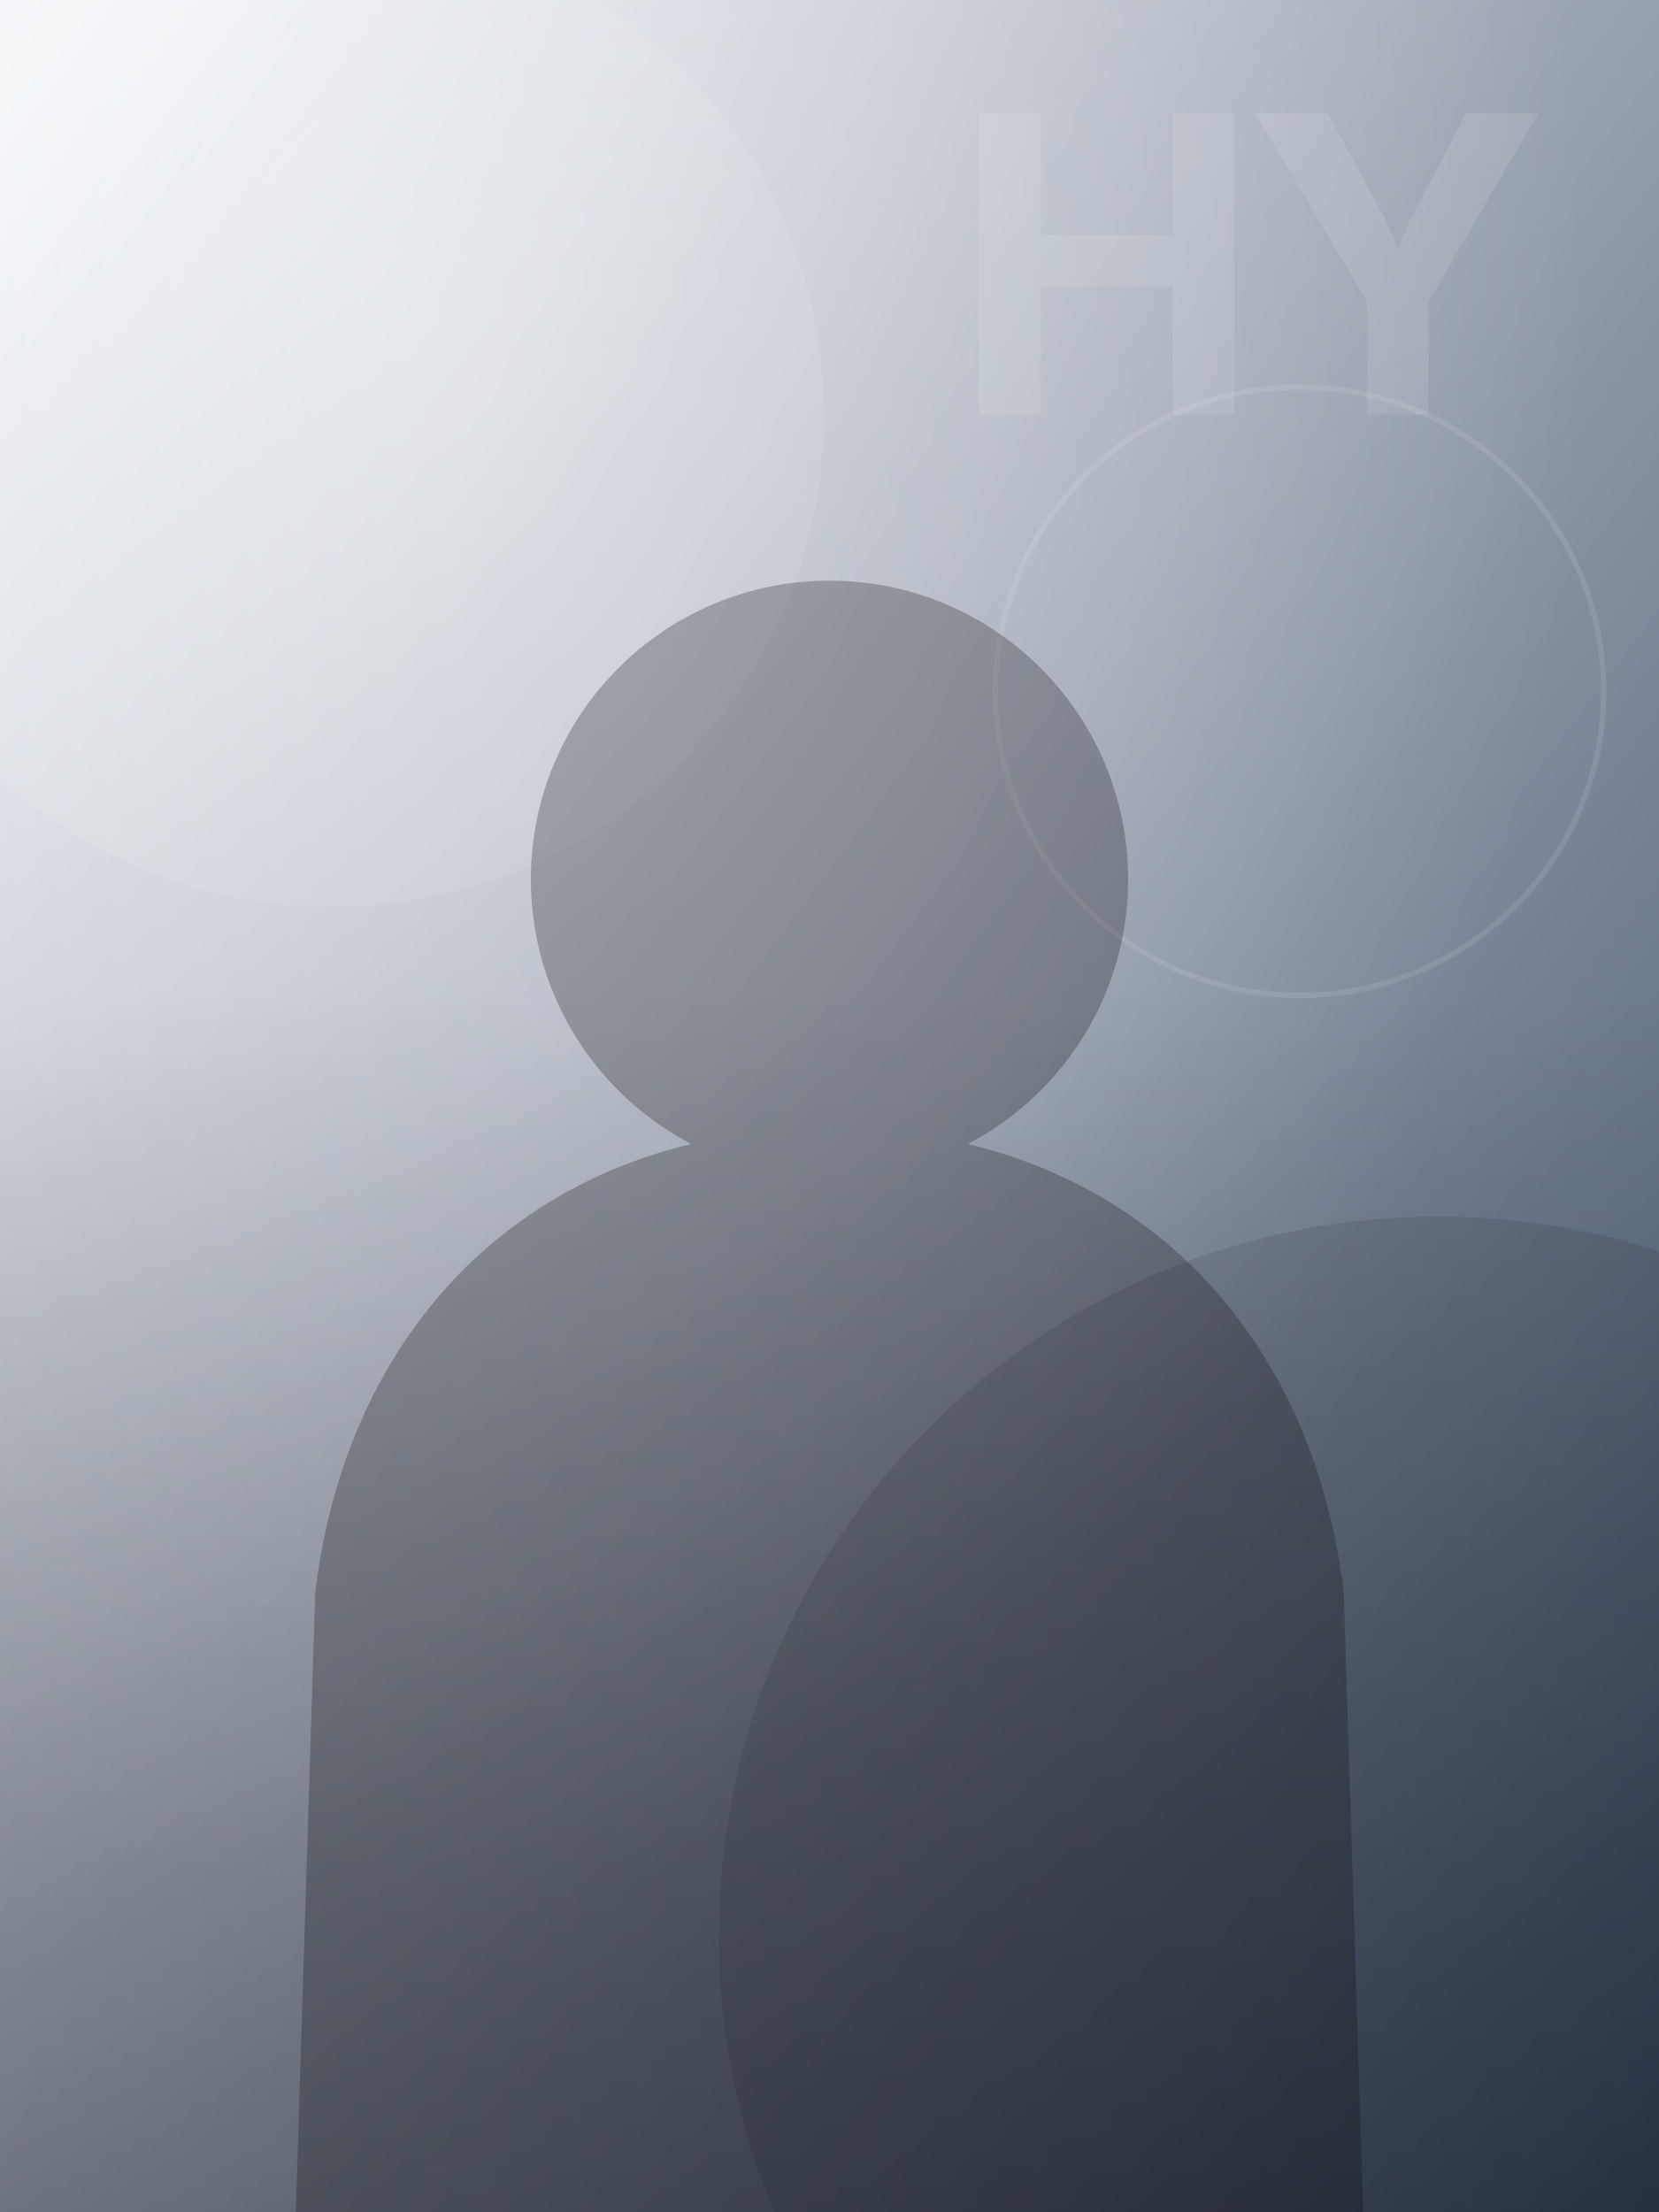
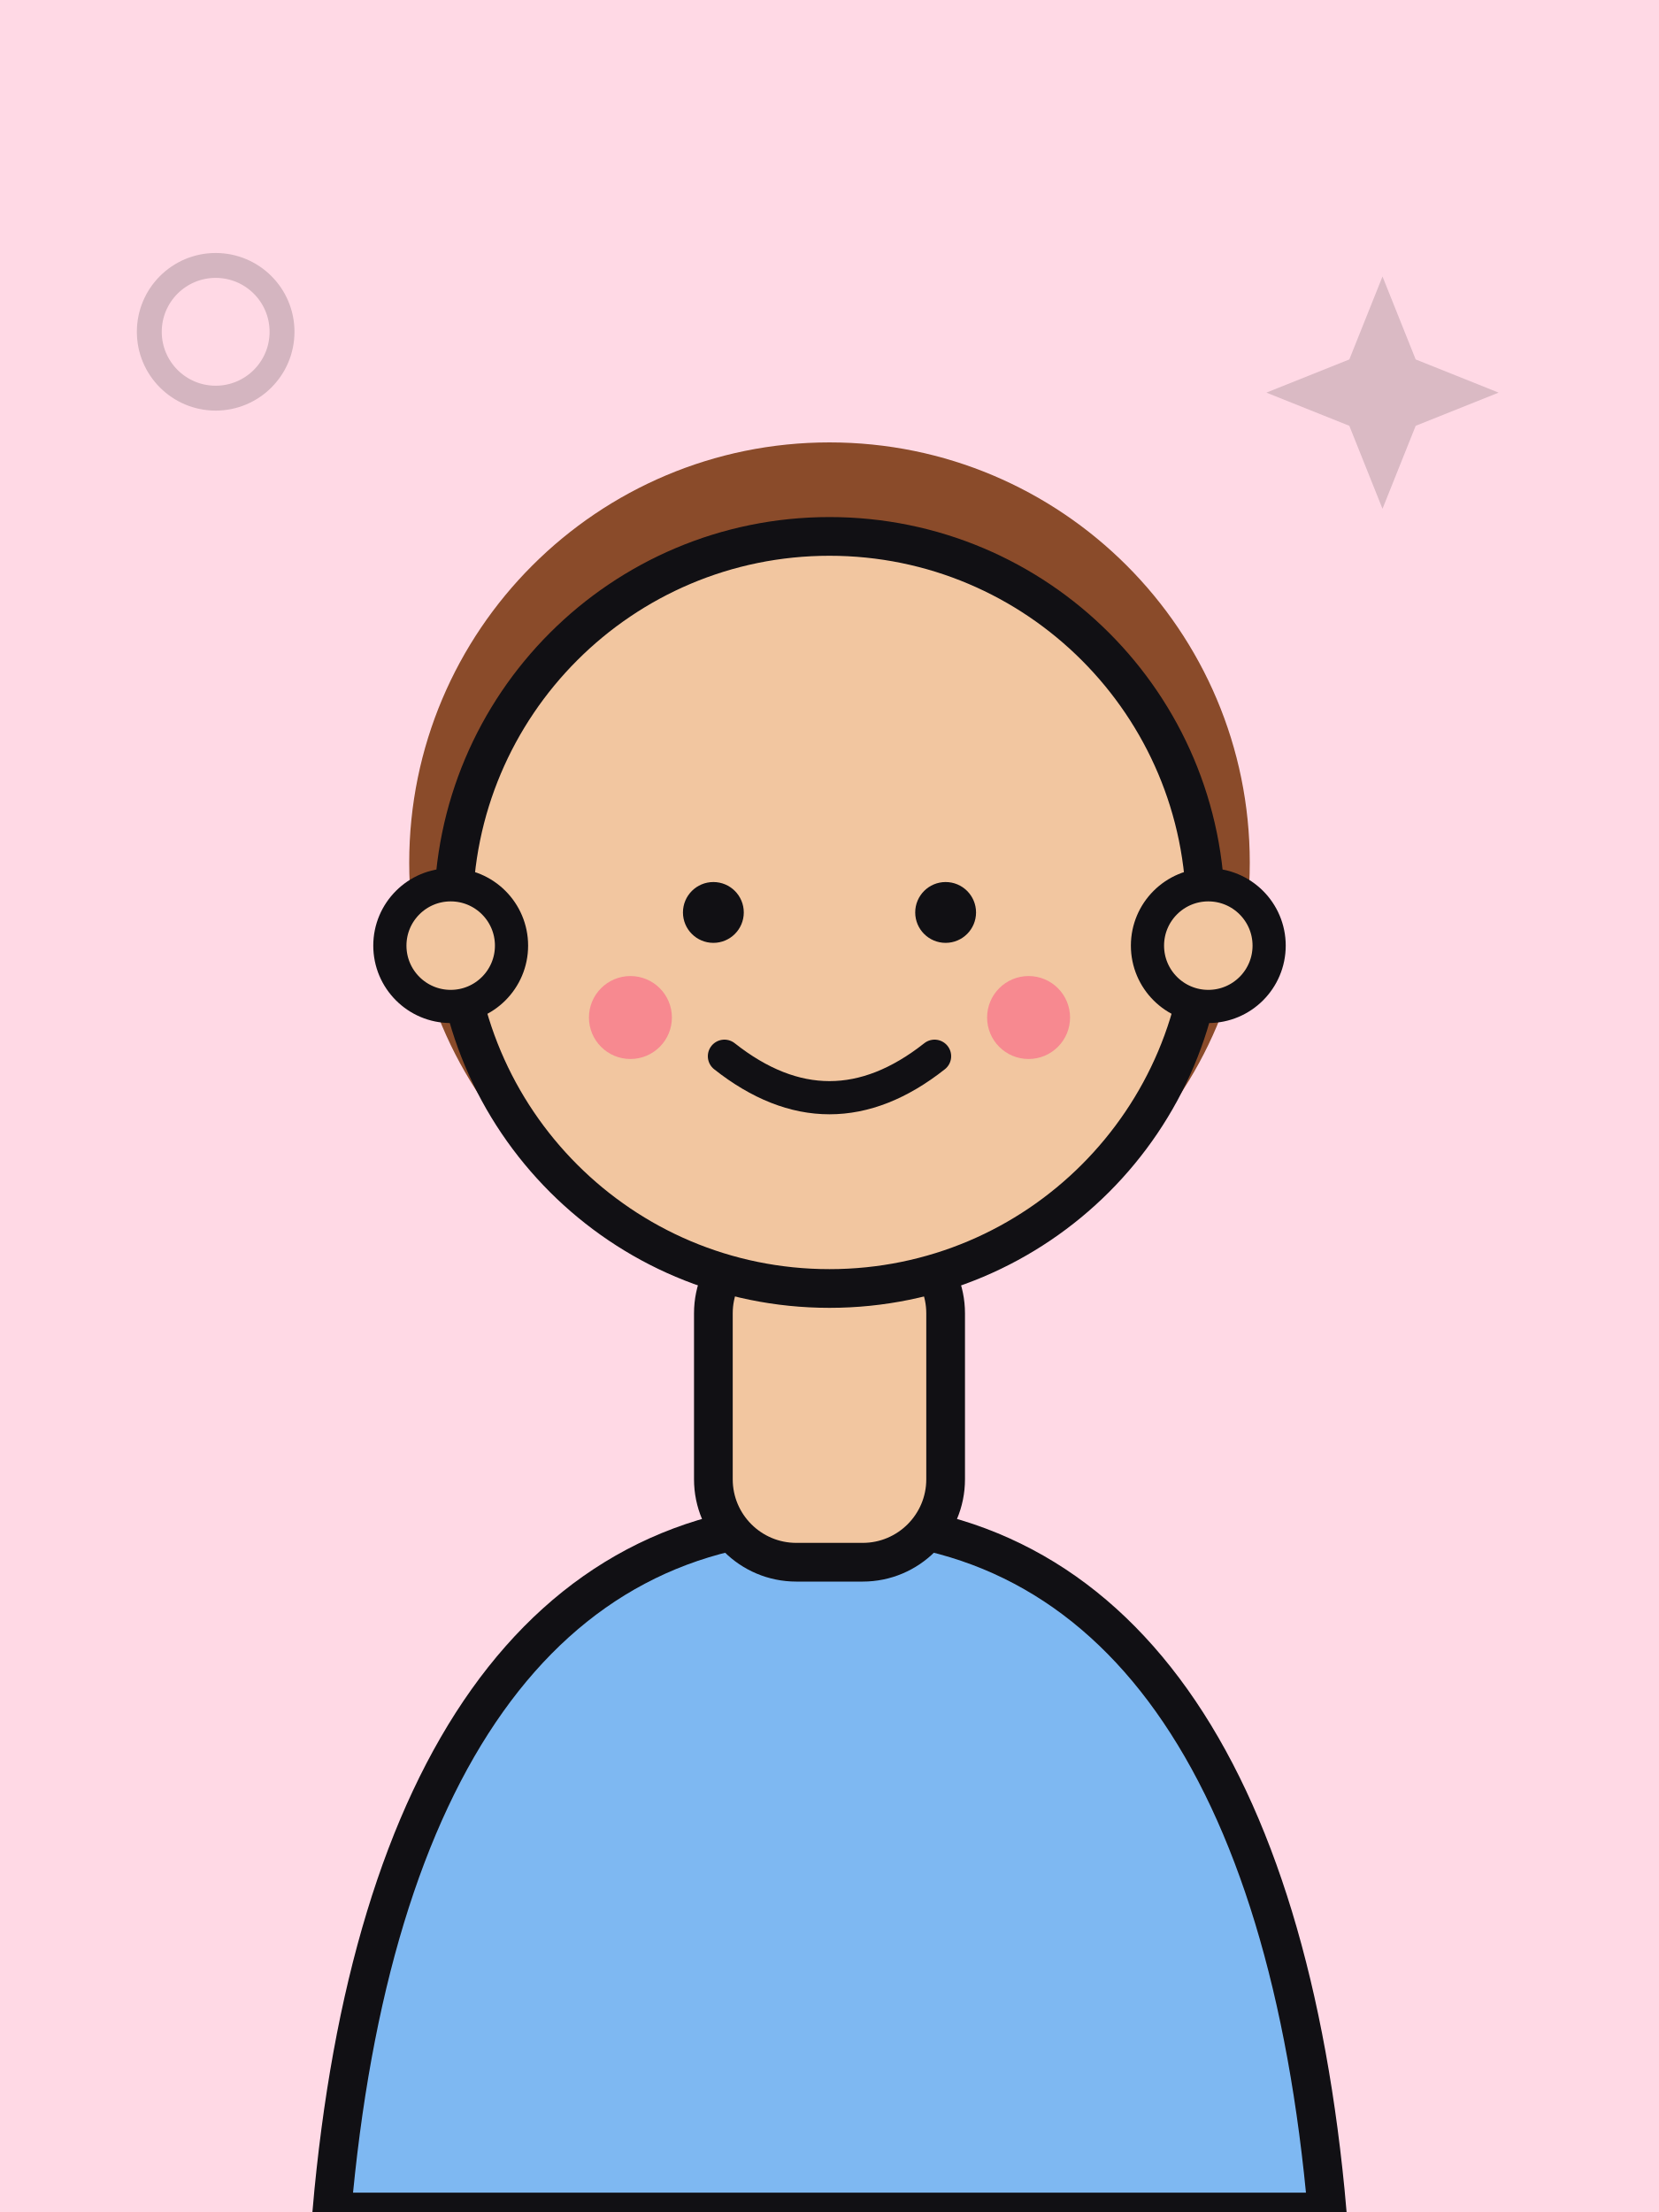
<svg xmlns="http://www.w3.org/2000/svg" viewBox="0 0 600 800" width="600" height="800" role="img" aria-label="Placeholder portrait">
-   <defs>
-     <linearGradient id="bg" x1="0" y1="0" x2="1" y2="1">
-       <stop offset="0" stop-color="#f5f7fa" />
-       <stop offset="1" stop-color="#3a4a63" />
-     </linearGradient>
-     <radialGradient id="glow" cx="24%" cy="14%" r="72%">
-       <stop offset="0" stop-color="#ffffff" stop-opacity="0.42" />
-       <stop offset="1" stop-color="#ffffff" stop-opacity="0" />
-     </radialGradient>
-     <linearGradient id="shade" x1="0" y1="0" x2="0" y2="1">
-       <stop offset="0.45" stop-color="#000000" stop-opacity="0" />
-       <stop offset="1" stop-color="#000000" stop-opacity="0.28" />
-     </linearGradient>
-   </defs>
-   <rect width="600" height="800" fill="url(#bg)" />
-   <rect width="600" height="800" fill="url(#glow)" />
-   <circle cx="120" cy="150" r="178" fill="#ffffff" opacity="0.08" />
-   <circle cx="470" cy="250" r="110" fill="none" stroke="#ffffff" stroke-opacity="0.10" stroke-width="2" />
-   <circle cx="520" cy="700" r="260" fill="#000000" opacity="0.10" />
-   <g fill="#0a0a10" opacity="0.26">
-     <circle cx="300" cy="318" r="108" />
-     <path d="M300 408c-104 0-174 68-186 168l-7 224h386l-7-224c-12-100-82-168-186-168z" />
+   <rect width="600" height="800" fill="#FFD9E5" />
+   <circle cx="78" cy="120" r="24" fill="none" stroke="#111014" stroke-width="9" opacity=".18" />
+   <path d="M500 100l12 30 30 12-30 12-12 30-12-30-30-12 30-12z" fill="#111014" opacity=".16" />
+   <circle cx="300" cy="312" r="152" fill="#8A4B2A" />
+   <path d="M120 800c14-160 76-250 180-250s166 90 180 250z" fill="#7EB8F2" stroke="#111014" stroke-width="14" />
+   <rect x="258" y="445" width="84" height="120" rx="30" fill="#F2C6A0" stroke="#111014" stroke-width="14" />
+   <circle cx="300" cy="330" r="136" fill="#F2C6A0" stroke="#111014" stroke-width="14" />
+   <circle cx="163" cy="342" r="22" fill="#F2C6A0" stroke="#111014" stroke-width="12" />
+   <circle cx="437" cy="342" r="22" fill="#F2C6A0" stroke="#111014" stroke-width="12" />
+   <g fill="#111014">
+     <circle cx="258" cy="330" r="11" />
+     <circle cx="342" cy="330" r="11" />
  </g>
-   <text x="560" y="150" text-anchor="end" font-family="Inter, 'Segoe UI', Arial, sans-serif" font-size="150" font-weight="700" letter-spacing="-6" fill="#ffffff" opacity="0.10">HY</text>
-   <rect width="600" height="800" fill="url(#shade)" />
+   <path d="M262 382q38 30 76 0" fill="none" stroke="#111014" stroke-width="12" stroke-linecap="round" />
+   <g fill="#FF2D78" opacity=".4">
+     <circle cx="228" cy="368" r="15" />
+     <circle cx="372" cy="368" r="15" />
+   </g>
</svg>
